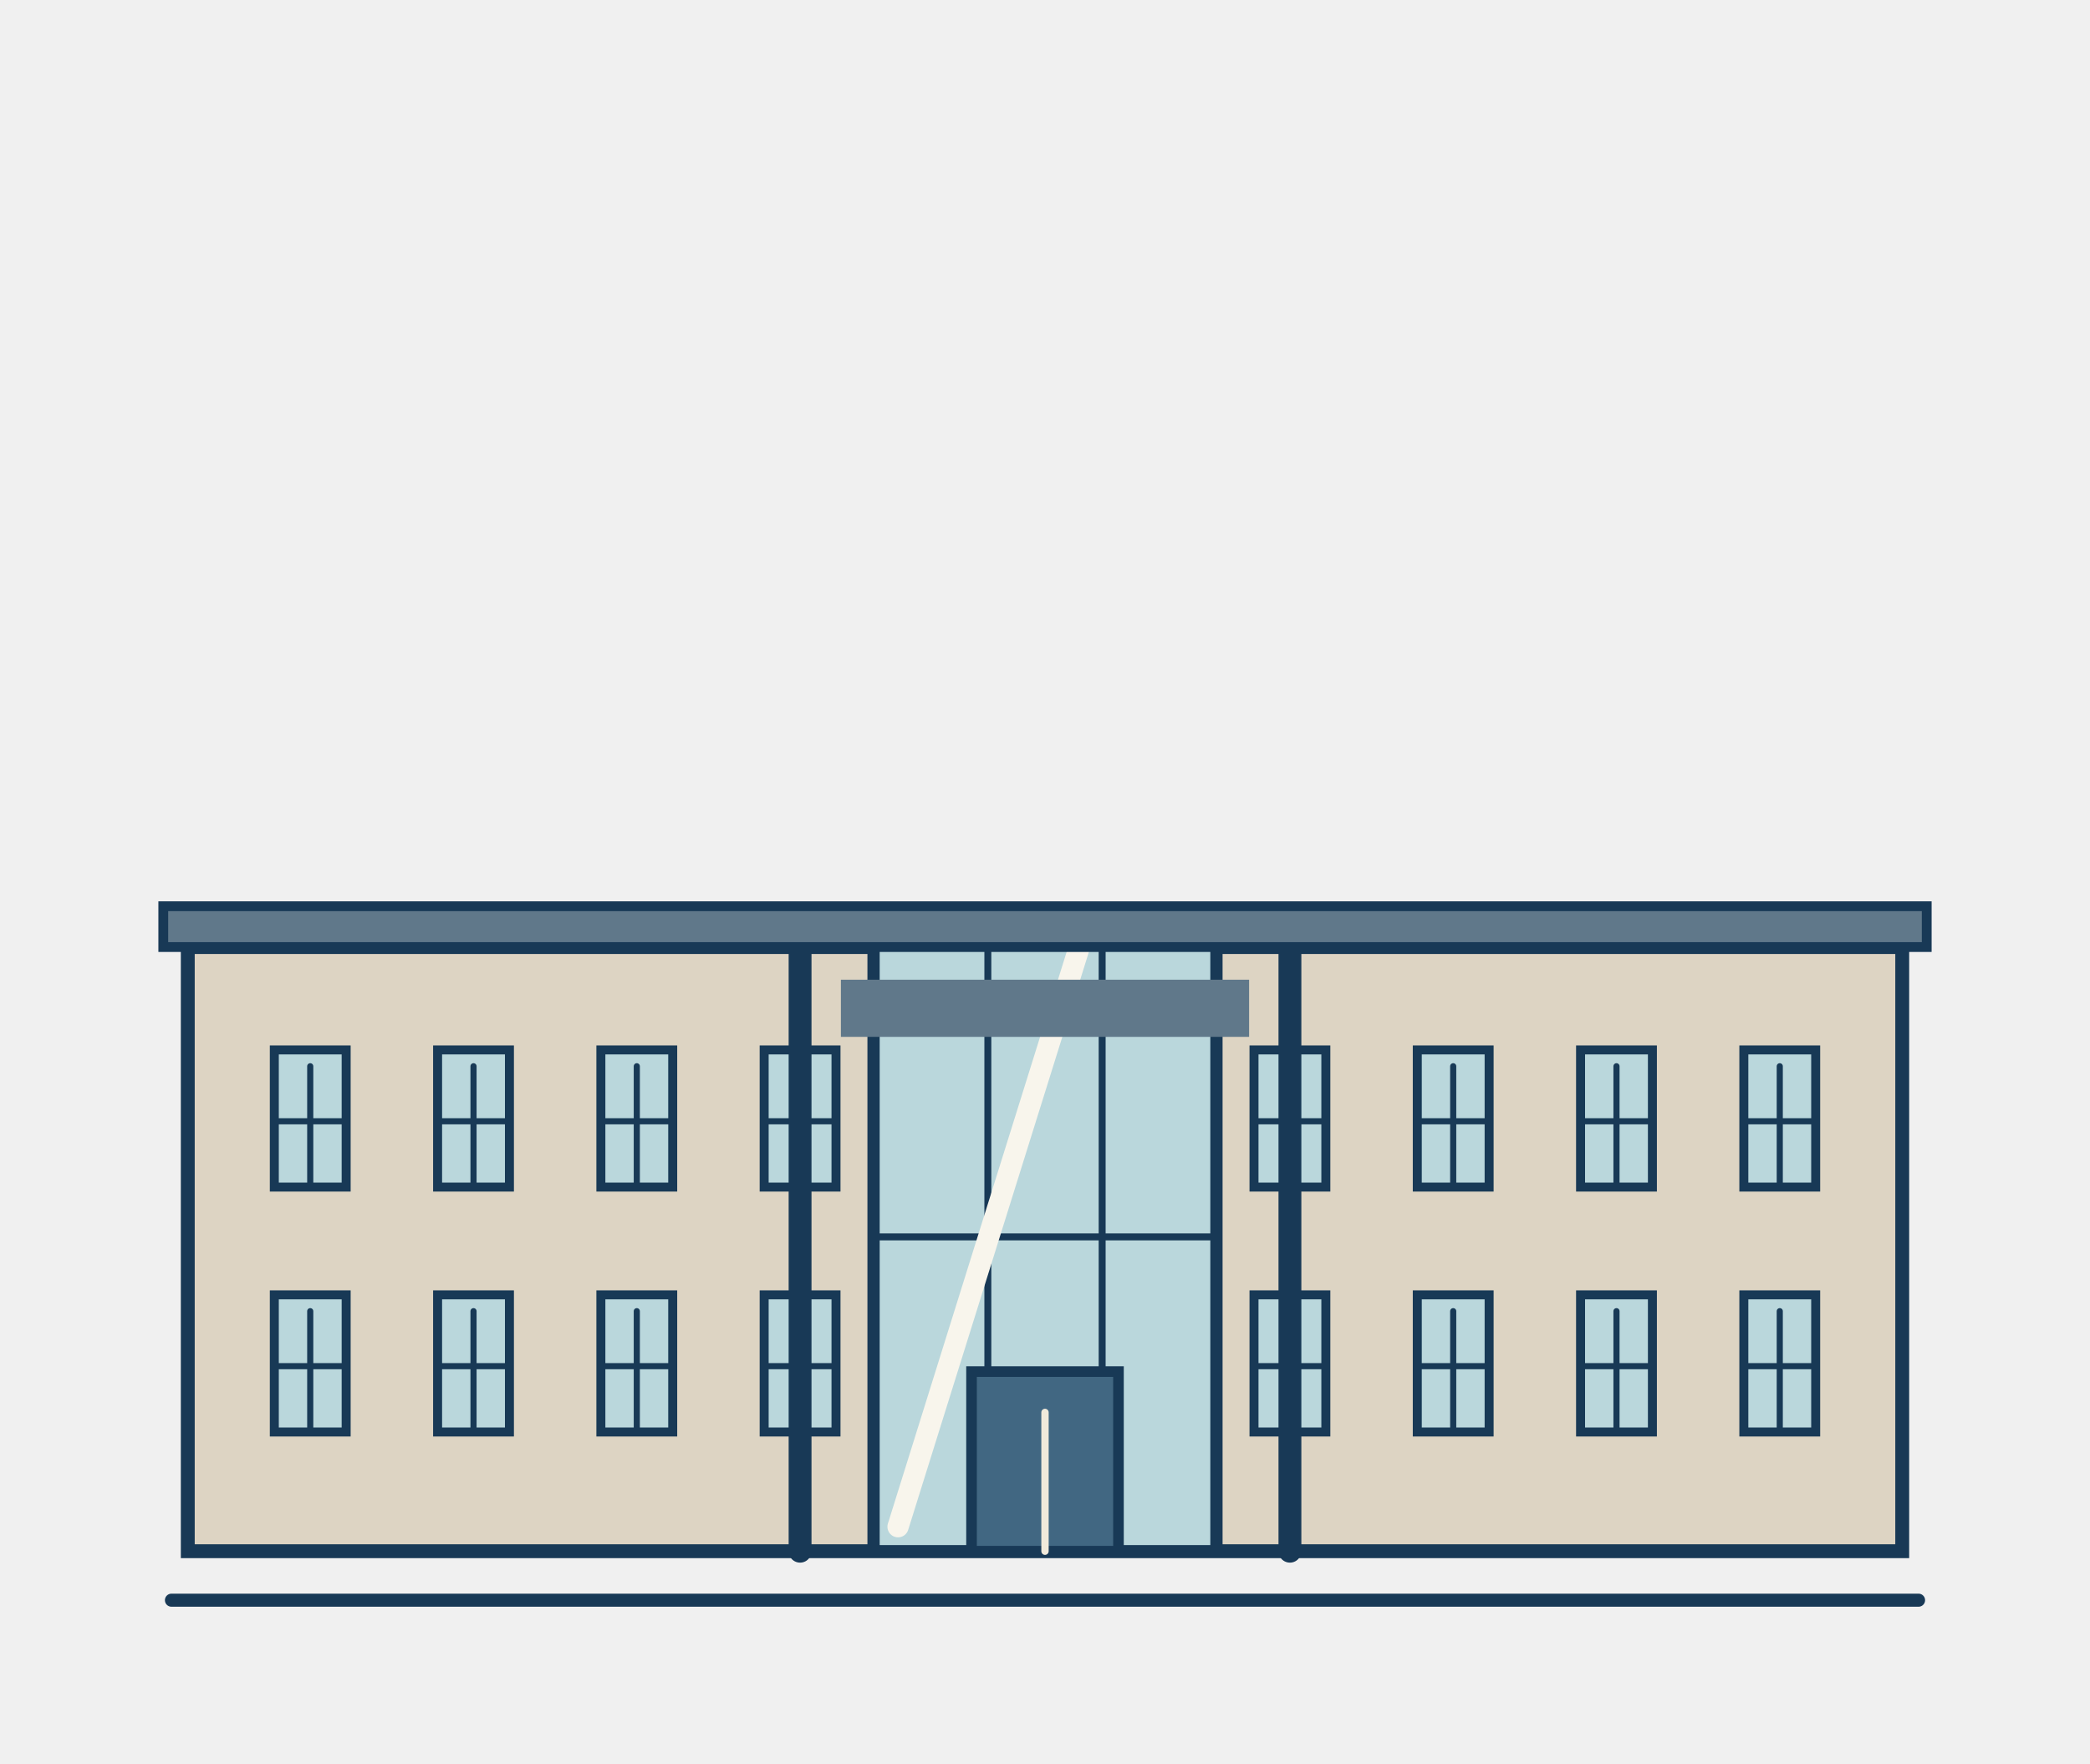
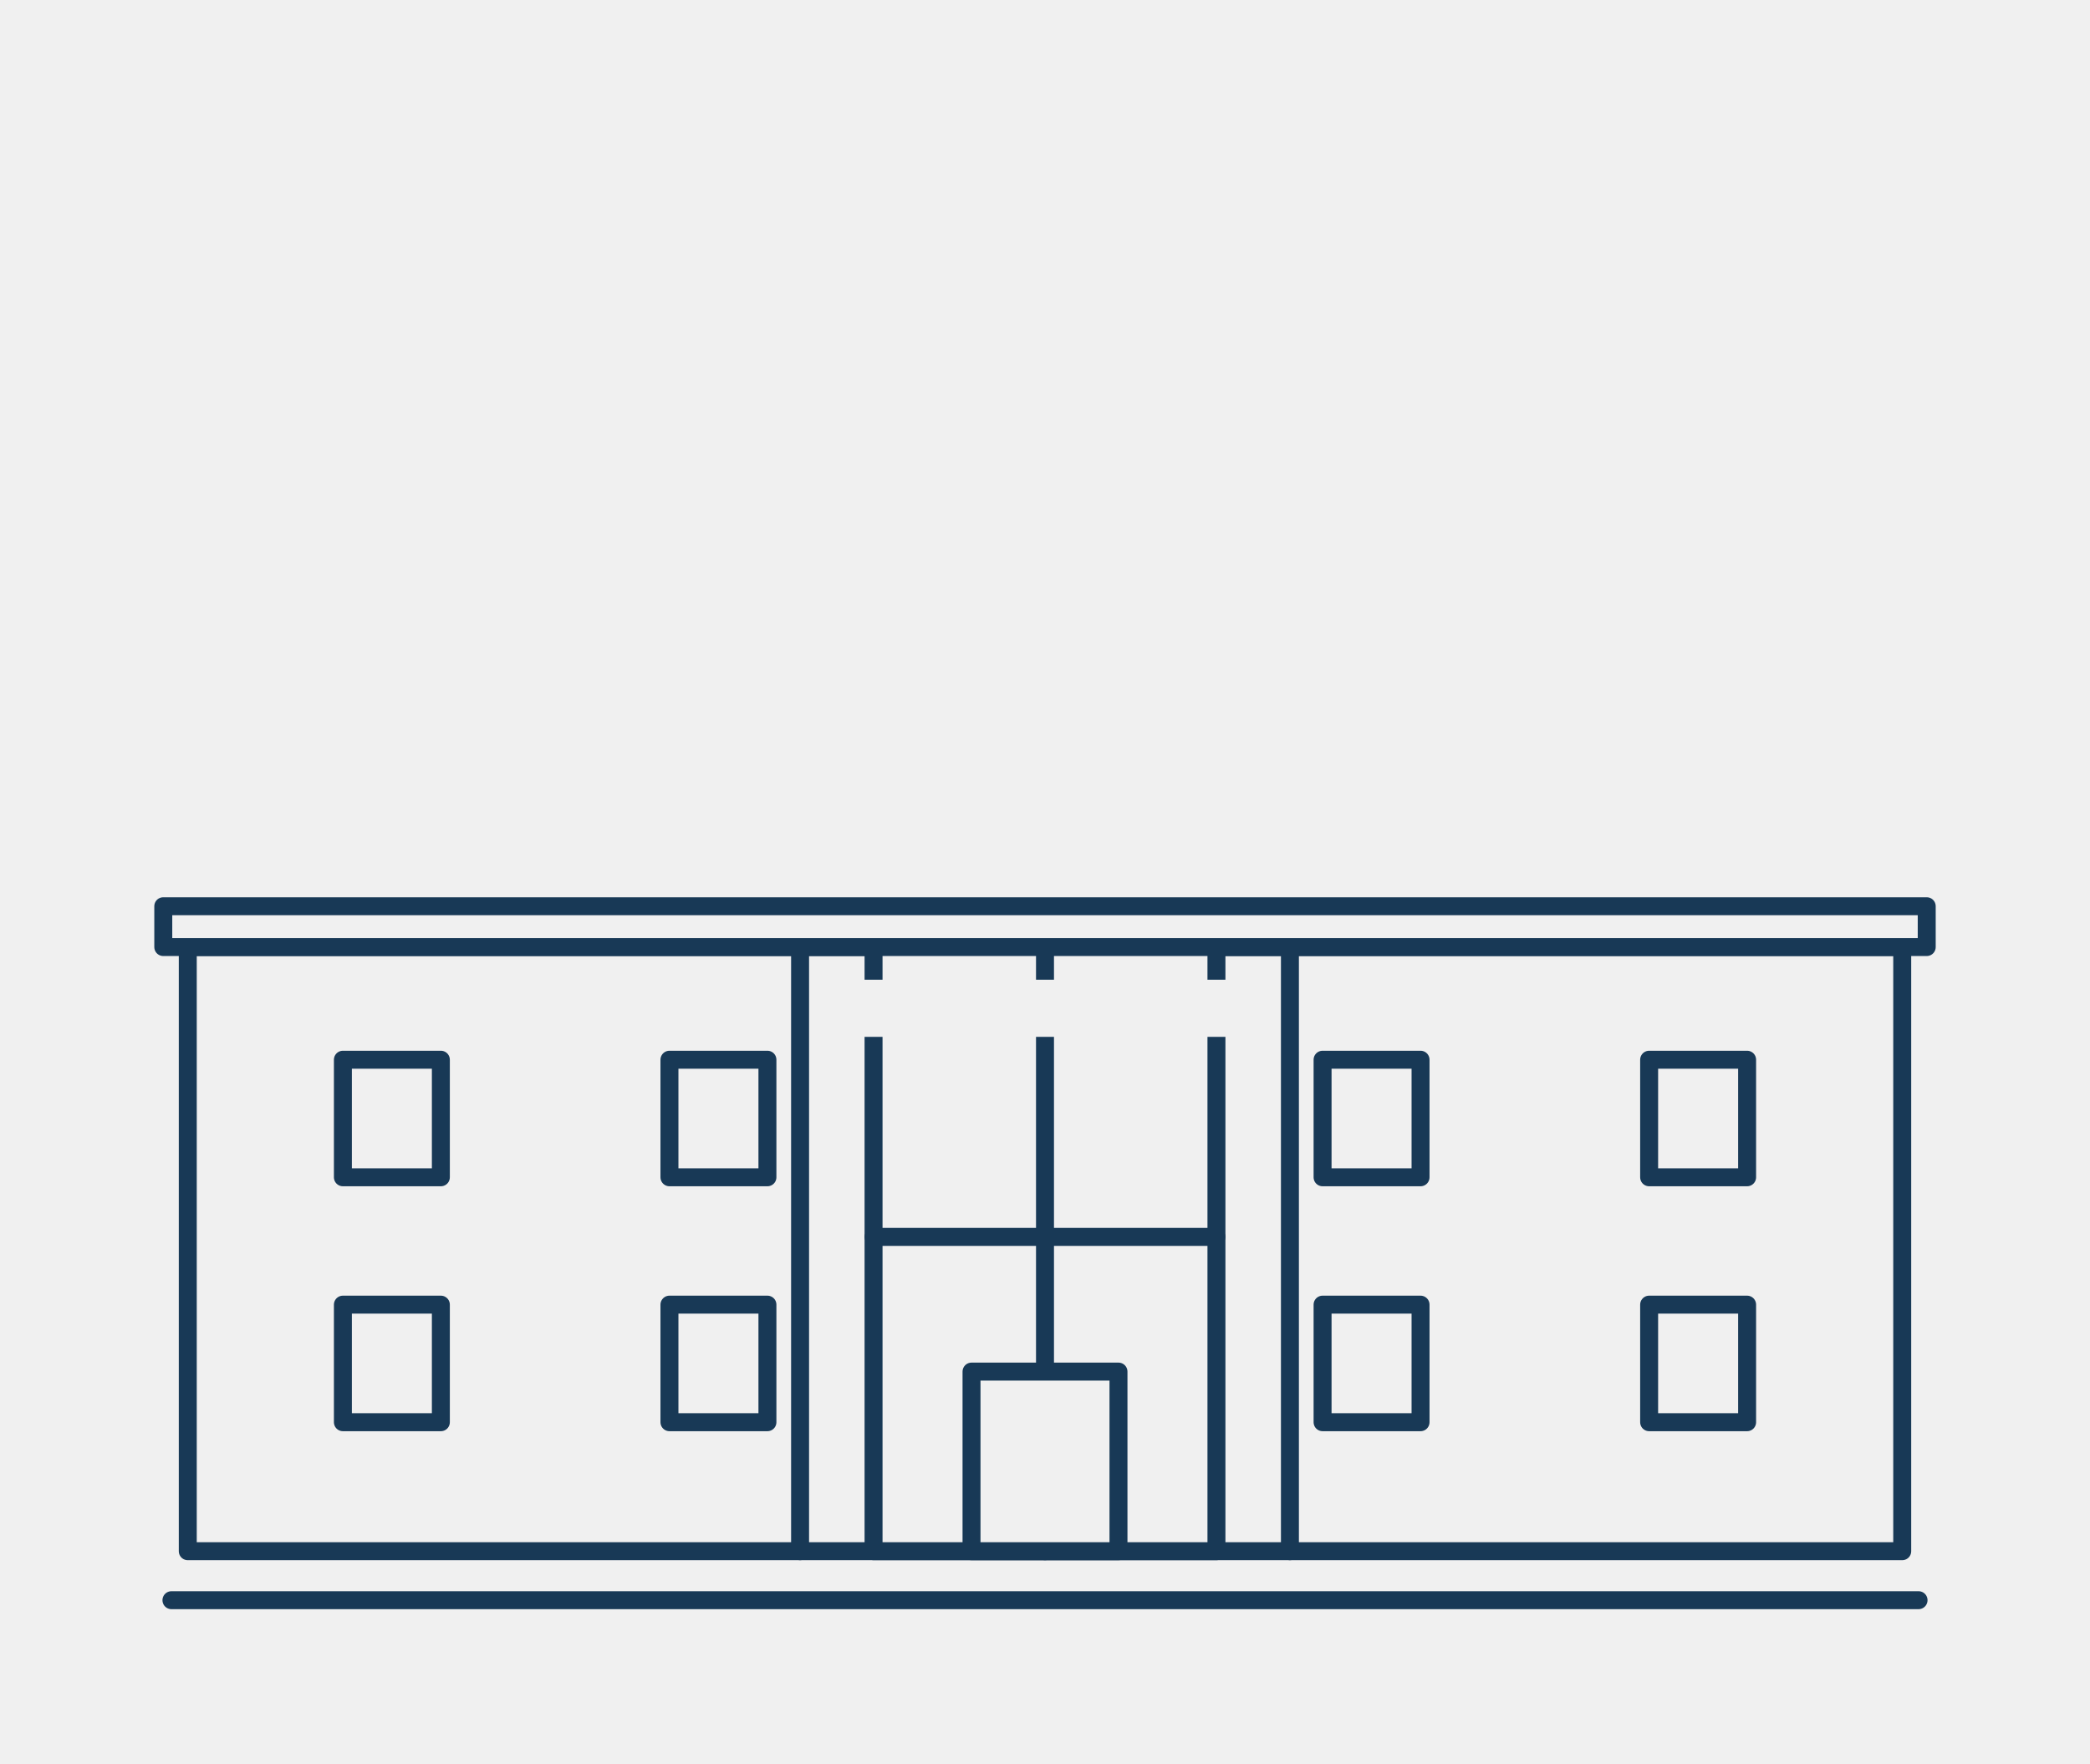
- <svg xmlns="http://www.w3.org/2000/svg" width="256" height="216" viewBox="0 0 256 216" role="img" aria-labelledby="duke-7760-title duke-7760-desc">
-   <rect x="23.0" y="116" width="210" height="74" fill="#DDD4C3" stroke="#183956" stroke-width="1.7" />
-   <rect x="33.6" y="128.6" width="8.8" height="16.8" fill="#BAD7DC" stroke="#183956" stroke-width="1.1" />
-   <line x1="38.0" y1="130.6" x2="38.0" y2="145.4" stroke="#183956" stroke-width="0.75" stroke-linecap="round" />
-   <line x1="33.6" y1="137.336" x2="42.4" y2="137.336" stroke="#183956" stroke-width="0.75" stroke-linecap="round" />
-   <rect x="53.6" y="128.6" width="8.8" height="16.8" fill="#BAD7DC" stroke="#183956" stroke-width="1.1" />
-   <line x1="58.0" y1="130.6" x2="58.0" y2="145.4" stroke="#183956" stroke-width="0.75" stroke-linecap="round" />
-   <line x1="53.6" y1="137.336" x2="62.4" y2="137.336" stroke="#183956" stroke-width="0.75" stroke-linecap="round" />
-   <rect x="73.6" y="128.6" width="8.8" height="16.8" fill="#BAD7DC" stroke="#183956" stroke-width="1.1" />
-   <line x1="78.0" y1="130.6" x2="78.0" y2="145.4" stroke="#183956" stroke-width="0.75" stroke-linecap="round" />
-   <line x1="73.6" y1="137.336" x2="82.4" y2="137.336" stroke="#183956" stroke-width="0.75" stroke-linecap="round" />
-   <rect x="93.6" y="128.6" width="8.8" height="16.8" fill="#BAD7DC" stroke="#183956" stroke-width="1.1" />
-   <line x1="98.0" y1="130.6" x2="98.0" y2="145.4" stroke="#183956" stroke-width="0.75" stroke-linecap="round" />
-   <line x1="93.6" y1="137.336" x2="102.4" y2="137.336" stroke="#183956" stroke-width="0.75" stroke-linecap="round" />
-   <rect x="113.6" y="128.6" width="8.8" height="16.8" fill="#BAD7DC" stroke="#183956" stroke-width="1.1" />
-   <line x1="118.0" y1="130.6" x2="118.0" y2="145.4" stroke="#183956" stroke-width="0.75" stroke-linecap="round" />
-   <line x1="113.6" y1="137.336" x2="122.4" y2="137.336" stroke="#183956" stroke-width="0.75" stroke-linecap="round" />
-   <rect x="133.6" y="128.6" width="8.8" height="16.8" fill="#BAD7DC" stroke="#183956" stroke-width="1.1" />
-   <line x1="138.0" y1="130.6" x2="138.0" y2="145.4" stroke="#183956" stroke-width="0.75" stroke-linecap="round" />
-   <line x1="133.6" y1="137.336" x2="142.4" y2="137.336" stroke="#183956" stroke-width="0.75" stroke-linecap="round" />
-   <rect x="153.6" y="128.6" width="8.8" height="16.8" fill="#BAD7DC" stroke="#183956" stroke-width="1.1" />
-   <line x1="158.0" y1="130.6" x2="158.0" y2="145.4" stroke="#183956" stroke-width="0.75" stroke-linecap="round" />
-   <line x1="153.6" y1="137.336" x2="162.4" y2="137.336" stroke="#183956" stroke-width="0.75" stroke-linecap="round" />
-   <rect x="173.6" y="128.6" width="8.8" height="16.8" fill="#BAD7DC" stroke="#183956" stroke-width="1.1" />
-   <line x1="178.0" y1="130.6" x2="178.0" y2="145.4" stroke="#183956" stroke-width="0.75" stroke-linecap="round" />
-   <line x1="173.6" y1="137.336" x2="182.4" y2="137.336" stroke="#183956" stroke-width="0.75" stroke-linecap="round" />
-   <rect x="193.6" y="128.6" width="8.8" height="16.8" fill="#BAD7DC" stroke="#183956" stroke-width="1.1" />
-   <line x1="198.0" y1="130.6" x2="198.0" y2="145.4" stroke="#183956" stroke-width="0.75" stroke-linecap="round" />
-   <line x1="193.6" y1="137.336" x2="202.4" y2="137.336" stroke="#183956" stroke-width="0.75" stroke-linecap="round" />
-   <rect x="213.6" y="128.6" width="8.8" height="16.8" fill="#BAD7DC" stroke="#183956" stroke-width="1.1" />
-   <line x1="218.0" y1="130.6" x2="218.0" y2="145.4" stroke="#183956" stroke-width="0.75" stroke-linecap="round" />
-   <line x1="213.6" y1="137.336" x2="222.4" y2="137.336" stroke="#183956" stroke-width="0.75" stroke-linecap="round" />
-   <rect x="33.6" y="158.6" width="8.8" height="16.8" fill="#BAD7DC" stroke="#183956" stroke-width="1.1" />
-   <line x1="38.0" y1="160.6" x2="38.0" y2="175.4" stroke="#183956" stroke-width="0.75" stroke-linecap="round" />
-   <line x1="33.6" y1="167.336" x2="42.4" y2="167.336" stroke="#183956" stroke-width="0.75" stroke-linecap="round" />
-   <rect x="53.6" y="158.6" width="8.8" height="16.8" fill="#BAD7DC" stroke="#183956" stroke-width="1.1" />
-   <line x1="58.0" y1="160.6" x2="58.0" y2="175.4" stroke="#183956" stroke-width="0.75" stroke-linecap="round" />
-   <line x1="53.6" y1="167.336" x2="62.4" y2="167.336" stroke="#183956" stroke-width="0.75" stroke-linecap="round" />
-   <rect x="73.6" y="158.6" width="8.8" height="16.8" fill="#BAD7DC" stroke="#183956" stroke-width="1.1" />
-   <line x1="78.0" y1="160.6" x2="78.0" y2="175.4" stroke="#183956" stroke-width="0.75" stroke-linecap="round" />
-   <line x1="73.6" y1="167.336" x2="82.4" y2="167.336" stroke="#183956" stroke-width="0.75" stroke-linecap="round" />
-   <rect x="93.6" y="158.6" width="8.8" height="16.8" fill="#BAD7DC" stroke="#183956" stroke-width="1.1" />
-   <line x1="98.0" y1="160.6" x2="98.0" y2="175.4" stroke="#183956" stroke-width="0.75" stroke-linecap="round" />
-   <line x1="93.6" y1="167.336" x2="102.4" y2="167.336" stroke="#183956" stroke-width="0.75" stroke-linecap="round" />
-   <rect x="113.6" y="158.6" width="8.8" height="16.8" fill="#BAD7DC" stroke="#183956" stroke-width="1.1" />
-   <line x1="118.0" y1="160.6" x2="118.0" y2="175.4" stroke="#183956" stroke-width="0.75" stroke-linecap="round" />
-   <line x1="113.6" y1="167.336" x2="122.4" y2="167.336" stroke="#183956" stroke-width="0.75" stroke-linecap="round" />
-   <rect x="133.6" y="158.6" width="8.8" height="16.8" fill="#BAD7DC" stroke="#183956" stroke-width="1.1" />
-   <line x1="138.0" y1="160.6" x2="138.0" y2="175.4" stroke="#183956" stroke-width="0.75" stroke-linecap="round" />
-   <line x1="133.6" y1="167.336" x2="142.4" y2="167.336" stroke="#183956" stroke-width="0.75" stroke-linecap="round" />
-   <rect x="153.6" y="158.6" width="8.8" height="16.8" fill="#BAD7DC" stroke="#183956" stroke-width="1.1" />
-   <line x1="158.0" y1="160.6" x2="158.0" y2="175.4" stroke="#183956" stroke-width="0.75" stroke-linecap="round" />
-   <line x1="153.6" y1="167.336" x2="162.4" y2="167.336" stroke="#183956" stroke-width="0.75" stroke-linecap="round" />
-   <rect x="173.6" y="158.6" width="8.8" height="16.8" fill="#BAD7DC" stroke="#183956" stroke-width="1.1" />
-   <line x1="178.0" y1="160.6" x2="178.0" y2="175.4" stroke="#183956" stroke-width="0.75" stroke-linecap="round" />
-   <line x1="173.6" y1="167.336" x2="182.4" y2="167.336" stroke="#183956" stroke-width="0.75" stroke-linecap="round" />
-   <rect x="193.6" y="158.6" width="8.8" height="16.8" fill="#BAD7DC" stroke="#183956" stroke-width="1.1" />
-   <line x1="198.0" y1="160.6" x2="198.0" y2="175.4" stroke="#183956" stroke-width="0.75" stroke-linecap="round" />
-   <line x1="193.6" y1="167.336" x2="202.4" y2="167.336" stroke="#183956" stroke-width="0.75" stroke-linecap="round" />
-   <rect x="213.6" y="158.6" width="8.8" height="16.8" fill="#BAD7DC" stroke="#183956" stroke-width="1.1" />
-   <line x1="218.0" y1="160.6" x2="218.0" y2="175.4" stroke="#183956" stroke-width="0.75" stroke-linecap="round" />
-   <line x1="213.6" y1="167.336" x2="222.4" y2="167.336" stroke="#183956" stroke-width="0.75" stroke-linecap="round" />
-   <rect x="107.0" y="113" width="42" height="77" fill="#BAD7DC" stroke="#183956" stroke-width="1.5" />
-   <line x1="121.0" y1="113" x2="121.0" y2="190" stroke="#183956" stroke-width="0.85" stroke-linecap="round" />
-   <line x1="135.0" y1="113" x2="135.0" y2="190" stroke="#183956" stroke-width="0.85" stroke-linecap="round" />
-   <line x1="107.0" y1="151.5" x2="149.0" y2="151.5" stroke="#183956" stroke-width="0.85" stroke-linecap="round" />
-   <path d="M110.0,187L132.2,116" fill="none" stroke="#F8F5EC" stroke-width="2.6" stroke-linecap="round" stroke-linejoin="round" />
-   <line x1="98" y1="116" x2="98" y2="190" stroke="#183956" stroke-width="2.8" stroke-linecap="round" />
-   <line x1="158" y1="116" x2="158" y2="190" stroke="#183956" stroke-width="2.8" stroke-linecap="round" />
-   <rect x="103" y="120" width="50" height="7" fill="#60788A" stroke="#183956" stroke-width="0" />
-   <rect x="20.0" y="111" width="216" height="5" fill="#60788A" stroke="#183956" stroke-width="1.2" />
-   <rect x="119" y="168" width="18" height="22" fill="#416782" stroke="#183956" stroke-width="1.3" />
-   <line x1="128.0" y1="173" x2="128.0" y2="190" stroke="#F1EADB" stroke-width="0.9" stroke-linecap="round" />
-   <line x1="21" y1="196" x2="235" y2="196" stroke="#183956" stroke-width="1.6" stroke-linecap="round" />
+ <svg xmlns="http://www.w3.org/2000/svg" viewBox="0 0 256 216" width="256" height="216" color="#183956" role="img" aria-labelledby="duke-29-title">
+   <defs>
+     <mask id="duke-29-cut-1" maskUnits="userSpaceOnUse" x="-10" y="-10" width="276" height="236" style="mask-type:luminance">
+       <rect x="-10" y="-10" width="276" height="236" fill="white" />
+       <rect x="42.0" y="129.8" width="12" height="14.4" fill="black" stroke="none" />
+     </mask>
+     <mask id="duke-29-cut-2" maskUnits="userSpaceOnUse" x="-10" y="-10" width="276" height="236" style="mask-type:luminance">
+       <rect x="-10" y="-10" width="276" height="236" fill="white" />
+       <rect x="82.0" y="129.8" width="12" height="14.4" fill="black" stroke="none" />
+     </mask>
+     <mask id="duke-29-cut-3" maskUnits="userSpaceOnUse" x="-10" y="-10" width="276" height="236" style="mask-type:luminance">
+       <rect x="-10" y="-10" width="276" height="236" fill="white" />
+       <rect x="122.0" y="129.8" width="12" height="14.4" fill="black" stroke="none" />
+     </mask>
+     <mask id="duke-29-cut-4" maskUnits="userSpaceOnUse" x="-10" y="-10" width="276" height="236" style="mask-type:luminance">
+       <rect x="-10" y="-10" width="276" height="236" fill="white" />
+       <rect x="162.0" y="129.8" width="12" height="14.4" fill="black" stroke="none" />
+     </mask>
+     <mask id="duke-29-cut-5" maskUnits="userSpaceOnUse" x="-10" y="-10" width="276" height="236" style="mask-type:luminance">
+       <rect x="-10" y="-10" width="276" height="236" fill="white" />
+       <rect x="202.0" y="129.8" width="12" height="14.4" fill="black" stroke="none" />
+     </mask>
+     <mask id="duke-29-cut-6" maskUnits="userSpaceOnUse" x="-10" y="-10" width="276" height="236" style="mask-type:luminance">
+       <rect x="-10" y="-10" width="276" height="236" fill="white" />
+       <rect x="42.0" y="159.8" width="12" height="14.4" fill="black" stroke="none" />
+     </mask>
+     <mask id="duke-29-cut-7" maskUnits="userSpaceOnUse" x="-10" y="-10" width="276" height="236" style="mask-type:luminance">
+       <rect x="-10" y="-10" width="276" height="236" fill="white" />
+       <rect x="82.0" y="159.8" width="12" height="14.4" fill="black" stroke="none" />
+     </mask>
+     <mask id="duke-29-cut-8" maskUnits="userSpaceOnUse" x="-10" y="-10" width="276" height="236" style="mask-type:luminance">
+       <rect x="-10" y="-10" width="276" height="236" fill="white" />
+       <rect x="122.0" y="159.8" width="12" height="14.4" fill="black" stroke="none" />
+     </mask>
+     <mask id="duke-29-cut-9" maskUnits="userSpaceOnUse" x="-10" y="-10" width="276" height="236" style="mask-type:luminance">
+       <rect x="-10" y="-10" width="276" height="236" fill="white" />
+       <rect x="162.0" y="159.8" width="12" height="14.4" fill="black" stroke="none" />
+     </mask>
+     <mask id="duke-29-cut-10" maskUnits="userSpaceOnUse" x="-10" y="-10" width="276" height="236" style="mask-type:luminance">
+       <rect x="-10" y="-10" width="276" height="236" fill="white" />
+       <rect x="202.0" y="159.8" width="12" height="14.4" fill="black" stroke="none" />
+     </mask>
+     <mask id="duke-29-cut-11" maskUnits="userSpaceOnUse" x="-10" y="-10" width="276" height="236" style="mask-type:luminance">
+       <rect x="-10" y="-10" width="276" height="236" fill="white" />
+       <rect x="107.0" y="113" width="42" height="77" fill="black" stroke="none" />
+     </mask>
+     <mask id="duke-29-cut-16" maskUnits="userSpaceOnUse" x="-10" y="-10" width="276" height="236" style="mask-type:luminance">
+       <rect x="-10" y="-10" width="276" height="236" fill="white" />
+       <rect x="103" y="120" width="50" height="7" fill="black" stroke="none" />
+     </mask>
+     <mask id="duke-29-cut-17" maskUnits="userSpaceOnUse" x="-10" y="-10" width="276" height="236" style="mask-type:luminance">
+       <rect x="-10" y="-10" width="276" height="236" fill="white" />
+       <rect x="20.0" y="111" width="216" height="5" fill="black" stroke="none" />
+     </mask>
+     <mask id="duke-29-cut-18" maskUnits="userSpaceOnUse" x="-10" y="-10" width="276" height="236" style="mask-type:luminance">
+       <rect x="-10" y="-10" width="276" height="236" fill="white" />
+       <rect x="119" y="168" width="18" height="22" fill="black" stroke="none" />
+     </mask>
+   </defs>
+   <g mask="url(#duke-29-cut-18)">
+     <g mask="url(#duke-29-cut-17)">
+       <g mask="url(#duke-29-cut-16)">
+         <g mask="url(#duke-29-cut-11)">
+           <g mask="url(#duke-29-cut-10)">
+             <g mask="url(#duke-29-cut-9)">
+               <g mask="url(#duke-29-cut-8)">
+                 <g mask="url(#duke-29-cut-7)">
+                   <g mask="url(#duke-29-cut-6)">
+                     <g mask="url(#duke-29-cut-5)">
+                       <g mask="url(#duke-29-cut-4)">
+                         <g mask="url(#duke-29-cut-3)">
+                           <g mask="url(#duke-29-cut-2)">
+                             <g mask="url(#duke-29-cut-1)">
+                               <rect x="23.0" y="116" width="210" height="74" fill="none" stroke="currentColor" stroke-width="2.2" stroke-linecap="round" stroke-linejoin="round" />
+                             </g>
+                             <rect x="42.0" y="129.8" width="12" height="14.4" fill="none" stroke="currentColor" stroke-width="2.2" stroke-linecap="round" stroke-linejoin="round" />
+                           </g>
+                           <rect x="82.0" y="129.8" width="12" height="14.4" fill="none" stroke="currentColor" stroke-width="2.2" stroke-linecap="round" stroke-linejoin="round" />
+                         </g>
+                         <rect x="122.0" y="129.8" width="12" height="14.4" fill="none" stroke="currentColor" stroke-width="2.2" stroke-linecap="round" stroke-linejoin="round" />
+                       </g>
+                       <rect x="162.0" y="129.8" width="12" height="14.4" fill="none" stroke="currentColor" stroke-width="2.2" stroke-linecap="round" stroke-linejoin="round" />
+                     </g>
+                     <rect x="202.0" y="129.8" width="12" height="14.4" fill="none" stroke="currentColor" stroke-width="2.2" stroke-linecap="round" stroke-linejoin="round" />
+                   </g>
+                   <rect x="42.0" y="159.8" width="12" height="14.4" fill="none" stroke="currentColor" stroke-width="2.2" stroke-linecap="round" stroke-linejoin="round" />
+                 </g>
+                 <rect x="82.0" y="159.8" width="12" height="14.4" fill="none" stroke="currentColor" stroke-width="2.2" stroke-linecap="round" stroke-linejoin="round" />
+               </g>
+               <rect x="122.0" y="159.8" width="12" height="14.4" fill="none" stroke="currentColor" stroke-width="2.2" stroke-linecap="round" stroke-linejoin="round" />
+             </g>
+             <rect x="162.0" y="159.8" width="12" height="14.4" fill="none" stroke="currentColor" stroke-width="2.2" stroke-linecap="round" stroke-linejoin="round" />
+           </g>
+           <rect x="202.0" y="159.8" width="12" height="14.4" fill="none" stroke="currentColor" stroke-width="2.2" stroke-linecap="round" stroke-linejoin="round" />
+         </g>
+         <rect x="107.0" y="113" width="42" height="77" fill="none" stroke="currentColor" stroke-width="2.2" stroke-linecap="round" stroke-linejoin="round" />
+         <line x1="128.0" y1="113" x2="128.0" y2="190" fill="none" stroke="currentColor" stroke-width="2.2" stroke-linecap="round" stroke-linejoin="round" />
+         <line x1="107.0" y1="151.5" x2="149.0" y2="151.5" fill="none" stroke="currentColor" stroke-width="2.2" stroke-linecap="round" stroke-linejoin="round" />
+         <line x1="98" y1="116" x2="98" y2="190" fill="none" stroke="currentColor" stroke-width="2.2" stroke-linecap="round" stroke-linejoin="round" />
+         <line x1="158" y1="116" x2="158" y2="190" fill="none" stroke="currentColor" stroke-width="2.2" stroke-linecap="round" stroke-linejoin="round" />
+       </g>
+     </g>
+     <rect x="20.0" y="111" width="216" height="5" fill="none" stroke="currentColor" stroke-width="2.2" stroke-linecap="round" stroke-linejoin="round" />
+   </g>
+   <rect x="119" y="168" width="18" height="22" fill="none" stroke="currentColor" stroke-width="2.2" stroke-linecap="round" stroke-linejoin="round" />
+   <line x1="21" y1="196" x2="235" y2="196" fill="none" stroke="currentColor" stroke-width="2.2" stroke-linecap="round" stroke-linejoin="round" />
</svg>
